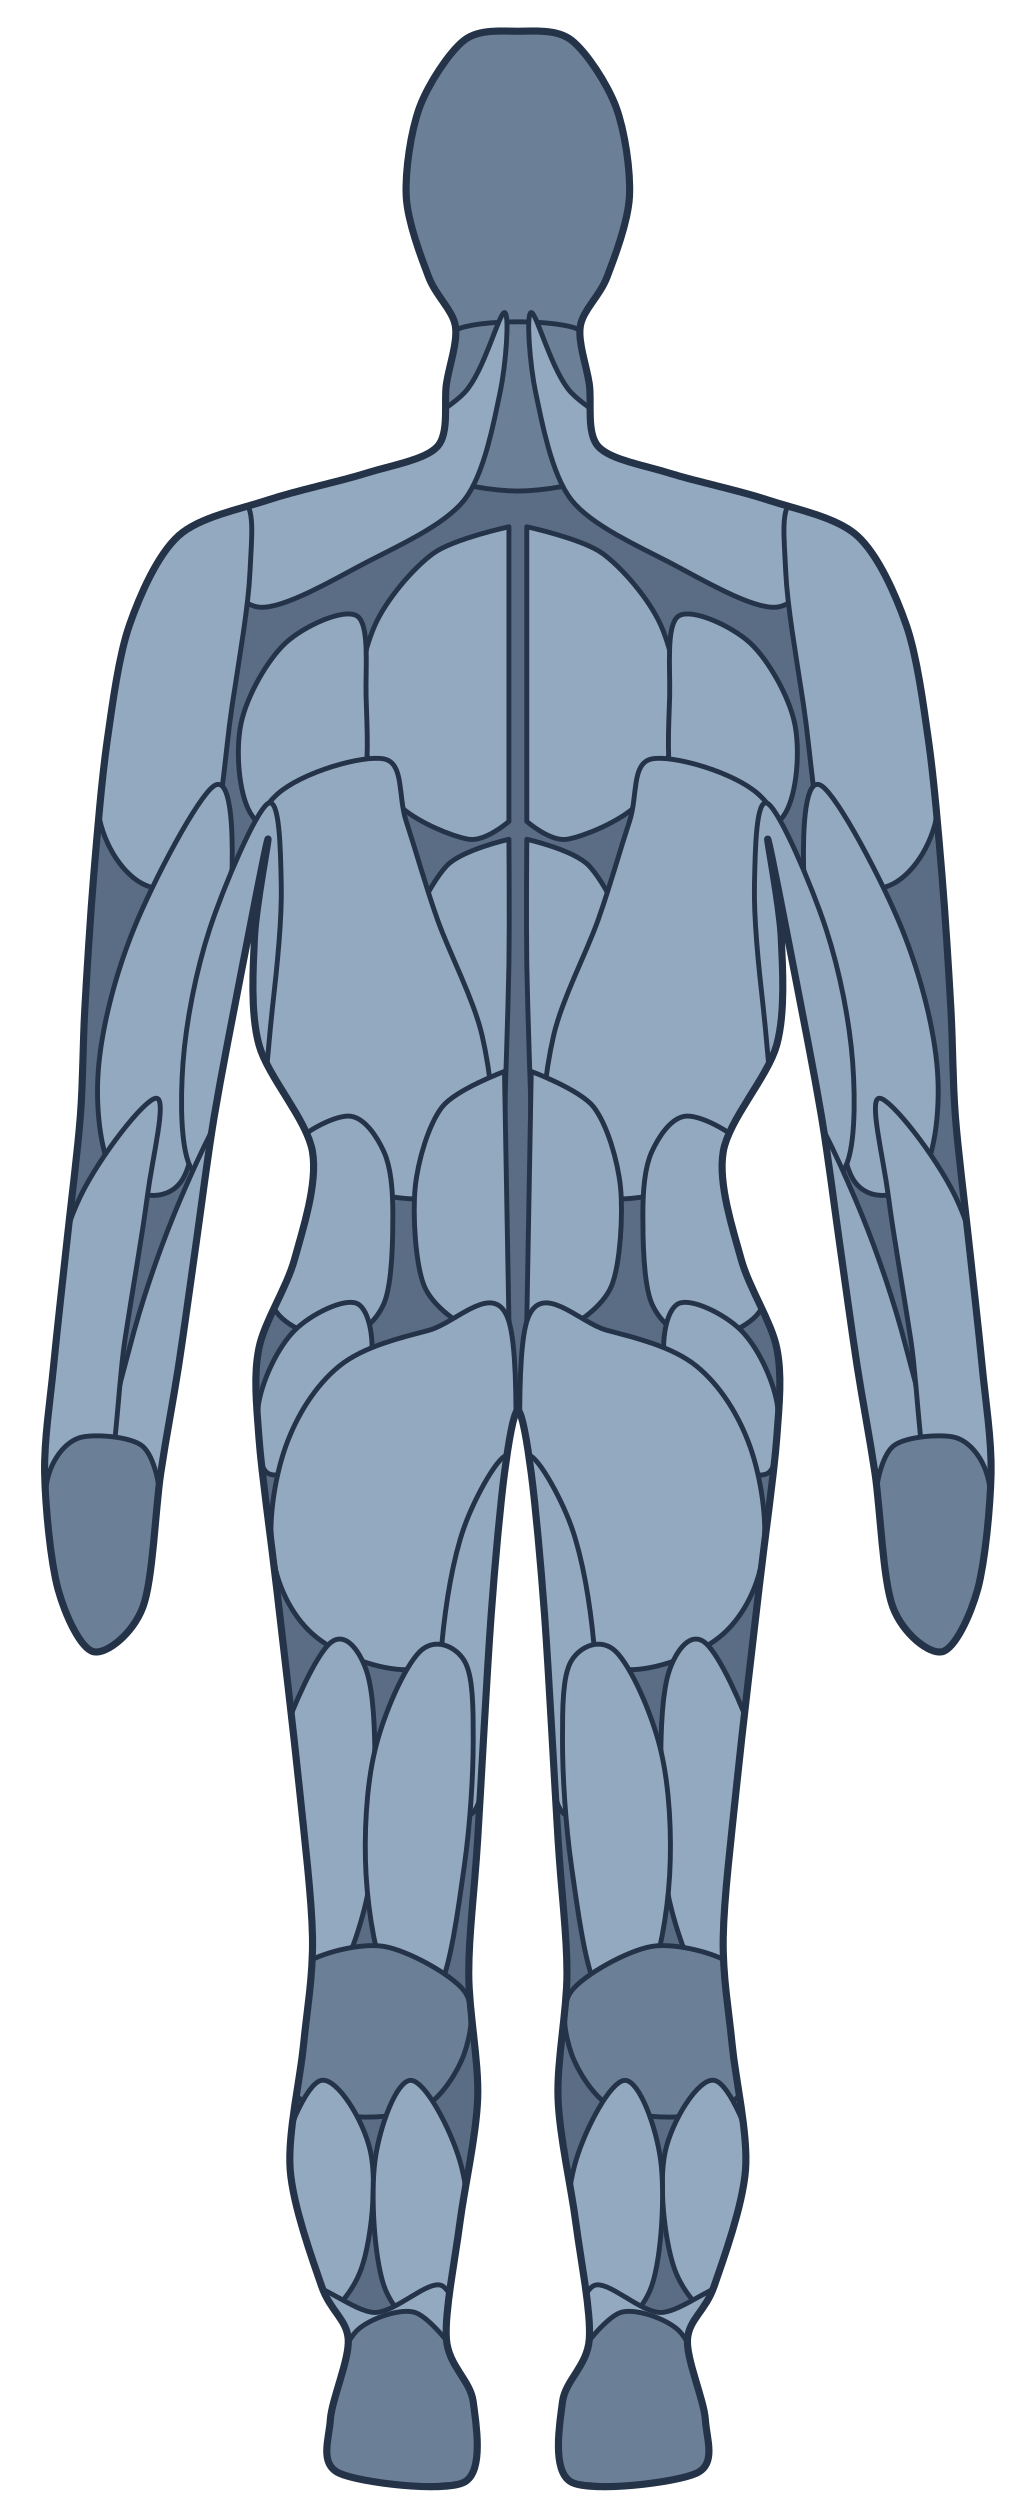
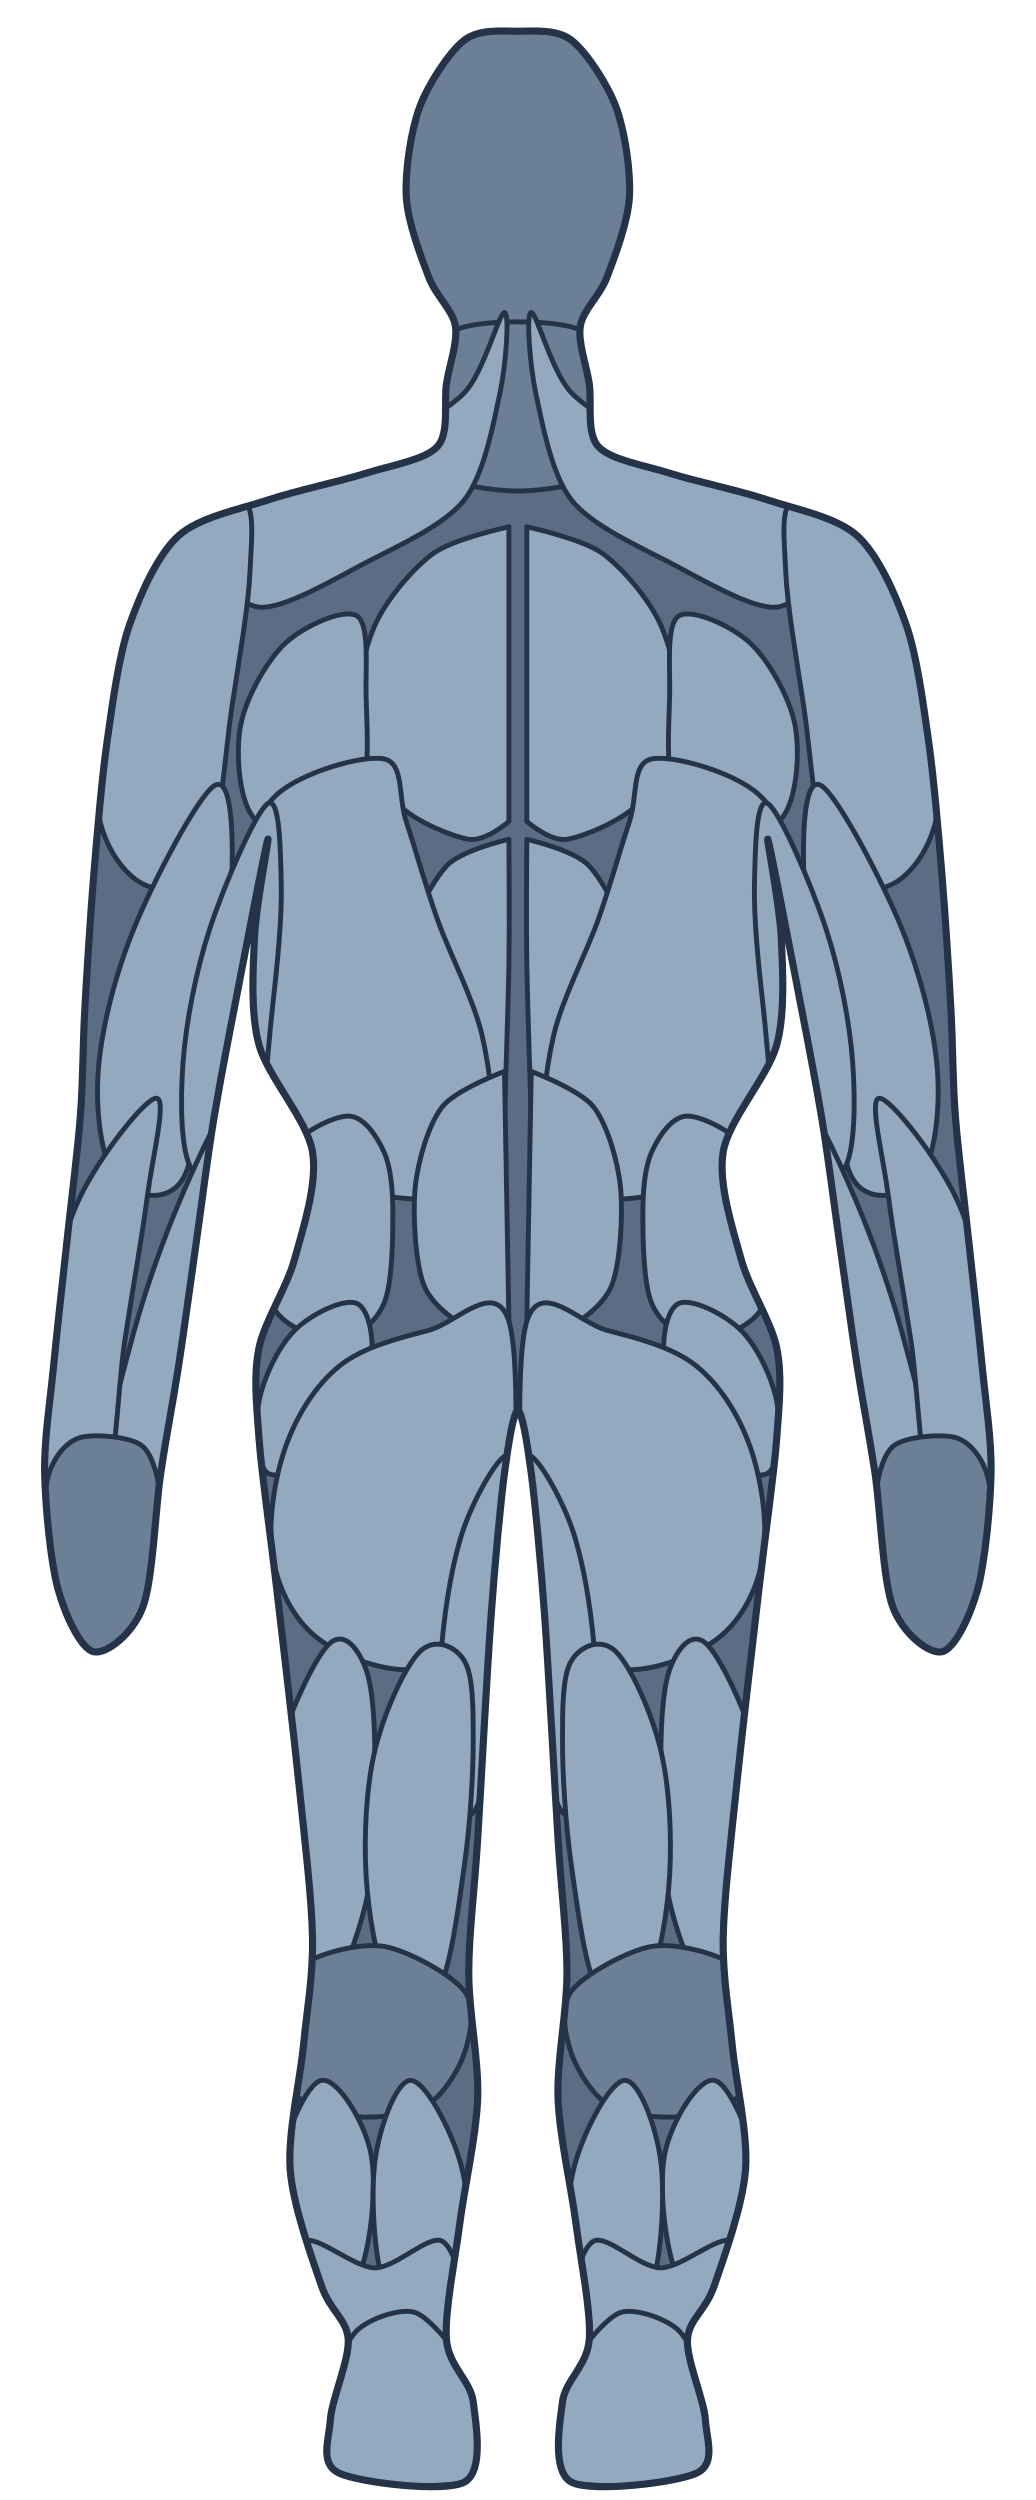
<svg xmlns="http://www.w3.org/2000/svg" viewBox="0 0 232 560" width="232" height="560">
  <defs>
    <clipPath id="clip_body_back">
      <path d="M116,7C112.4,7 107.3,6.45 104,9C100.7,11.55 95.95,18.75 94,24C92.05,29.25 90.7,38.3 91,44C91.3,49.7 94.35,57.65 96,62C97.65,66.35 101.4,69.4 102,73C102.6,76.6 100.6,81.95 100,86C99.4,90.05 100.7,97 98,100C95.3,103 87.7,104.2 82,106C76.3,107.8 66.3,109.9 60,112C53.7,114.1 44.65,115.8 40,120C35.35,124.2 31.4,133.1 29,140C26.6,146.9 25.2,157.6 24,166C22.8,174.4 21.75,187 21,196C20.25,205 19.45,217.9 19,226C18.55,234.1 18.6,242.2 18,250C17.4,257.8 15.9,269.6 15,278C14.1,286.4 12.75,298.2 12,306C11.25,313.8 9.85,322.5 10,330C10.15,337.5 11.35,350 13,356C14.65,362 18.15,369.4 21,370C23.85,370.6 29.75,366 32,360C34.25,354 34.8,338.1 36,330C37.2,321.9 38.8,313.8 40,306C41.2,298.2 42.8,286.4 44,278C45.2,269.6 46.5,259 48,250C49.5,241 52.2,227.3 54,218C55.8,208.7 59.55,189.2 60,188C60.45,186.8 57.3,203.1 57,210C56.7,216.9 56.05,226.8 58,234C59.95,241.2 68.8,250.8 70,258C71.2,265.2 67.8,275.4 66,282C64.2,288.6 59.2,296 58,302C56.8,308 57.4,313.9 58,322C58.6,330.1 60.65,344.3 62,356C63.35,367.7 65.8,388.3 67,400C68.2,411.7 69.85,425.3 70,434C70.15,442.7 68.75,450.2 68,458C67.25,465.8 64.4,477.9 65,486C65.6,494.1 70.05,506.3 72,512C73.95,517.7 77.7,519.5 78,524C78.3,528.5 74.3,537.5 74,542C73.7,546.5 71.5,551.9 76,554C80.5,556.1 99.5,558.4 104,556C108.5,553.6 106.6,542.8 106,538C105.4,533.2 100.45,530 100,524C99.55,518 101.95,506.1 103,498C104.05,489.9 106.7,478.4 107,470C107.3,461.6 105,450.7 105,442C105,433.3 106.25,424 107,412C107.75,400 109.1,374.3 110,362C110.9,349.7 112.1,336.9 113,330C113.9,323.1 115.1,316 116,316C116.9,316 118.1,323.1 119,330C119.9,336.9 121.1,349.7 122,362C122.9,374.3 124.25,400 125,412C125.75,424 127,433.3 127,442C127,450.7 124.7,461.6 125,470C125.3,478.4 127.95,489.9 129,498C130.05,506.1 132.45,518 132,524C131.55,530 126.6,533.2 126,538C125.4,542.8 123.5,553.6 128,556C132.5,558.4 151.5,556.1 156,554C160.5,551.9 158.3,546.5 158,542C157.7,537.5 153.7,528.5 154,524C154.3,519.5 158.05,517.7 160,512C161.95,506.3 166.4,494.1 167,486C167.6,477.9 164.75,465.8 164,458C163.25,450.2 161.85,442.7 162,434C162.15,425.3 163.8,411.7 165,400C166.2,388.3 168.65,367.7 170,356C171.35,344.3 173.4,330.1 174,322C174.6,313.9 175.2,308 174,302C172.8,296 167.8,288.6 166,282C164.2,275.4 160.8,265.2 162,258C163.2,250.8 172.05,241.2 174,234C175.95,226.8 175.3,216.9 175,210C174.7,203.1 171.55,186.8 172,188C172.45,189.2 176.2,208.7 178,218C179.8,227.3 182.5,241 184,250C185.5,259 186.8,269.6 188,278C189.2,286.4 190.8,298.2 192,306C193.2,313.8 194.8,321.9 196,330C197.2,338.1 197.75,354 200,360C202.25,366 208.15,370.6 211,370C213.85,369.4 217.35,362 219,356C220.65,350 221.85,337.5 222,330C222.15,322.5 220.75,313.8 220,306C219.25,298.2 217.9,286.4 217,278C216.1,269.6 214.6,257.8 214,250C213.4,242.2 213.45,234.1 213,226C212.55,217.9 211.75,205 211,196C210.25,187 209.2,174.4 208,166C206.8,157.6 205.4,146.9 203,140C200.6,133.1 196.65,124.2 192,120C187.35,115.8 178.3,114.1 172,112C165.7,109.9 155.7,107.8 150,106C144.3,104.2 136.7,103 134,100C131.3,97 132.6,90.05 132,86C131.4,81.95 129.4,76.6 130,73C130.6,69.4 134.35,66.35 136,62C137.65,57.65 140.7,49.7 141,44C141.3,38.3 139.95,29.25 138,24C136.05,18.75 131.3,11.55 128,9C124.7,6.45 119.6,7 116,7Z" />
    </clipPath>
  </defs>
  <g id="body_back">
    <path id="base__silhouette" d="M116,7C112.4,7 107.3,6.45 104,9C100.7,11.55 95.95,18.75 94,24C92.05,29.25 90.7,38.3 91,44C91.3,49.7 94.35,57.65 96,62C97.65,66.35 101.4,69.4 102,73C102.6,76.6 100.6,81.95 100,86C99.4,90.05 100.7,97 98,100C95.3,103 87.7,104.2 82,106C76.3,107.8 66.3,109.9 60,112C53.7,114.1 44.65,115.8 40,120C35.35,124.2 31.4,133.1 29,140C26.6,146.9 25.2,157.6 24,166C22.8,174.4 21.75,187 21,196C20.25,205 19.45,217.9 19,226C18.55,234.1 18.6,242.2 18,250C17.4,257.8 15.9,269.6 15,278C14.1,286.4 12.75,298.2 12,306C11.25,313.8 9.85,322.5 10,330C10.15,337.5 11.35,350 13,356C14.65,362 18.15,369.4 21,370C23.85,370.6 29.75,366 32,360C34.25,354 34.8,338.1 36,330C37.2,321.9 38.8,313.8 40,306C41.2,298.2 42.8,286.4 44,278C45.2,269.6 46.5,259 48,250C49.5,241 52.2,227.3 54,218C55.8,208.7 59.55,189.2 60,188C60.45,186.8 57.3,203.1 57,210C56.7,216.9 56.05,226.8 58,234C59.95,241.2 68.8,250.8 70,258C71.2,265.2 67.8,275.4 66,282C64.2,288.6 59.2,296 58,302C56.8,308 57.4,313.9 58,322C58.6,330.1 60.65,344.3 62,356C63.35,367.7 65.8,388.3 67,400C68.2,411.7 69.85,425.3 70,434C70.15,442.7 68.75,450.2 68,458C67.25,465.8 64.4,477.9 65,486C65.6,494.1 70.05,506.3 72,512C73.95,517.7 77.7,519.5 78,524C78.3,528.5 74.3,537.5 74,542C73.7,546.5 71.5,551.9 76,554C80.5,556.1 99.5,558.4 104,556C108.5,553.6 106.6,542.8 106,538C105.4,533.2 100.45,530 100,524C99.55,518 101.95,506.1 103,498C104.05,489.9 106.7,478.4 107,470C107.3,461.6 105,450.7 105,442C105,433.3 106.25,424 107,412C107.75,400 109.1,374.3 110,362C110.9,349.7 112.1,336.9 113,330C113.9,323.1 115.1,316 116,316C116.9,316 118.1,323.1 119,330C119.9,336.9 121.1,349.7 122,362C122.9,374.3 124.25,400 125,412C125.75,424 127,433.3 127,442C127,450.7 124.7,461.6 125,470C125.3,478.4 127.95,489.9 129,498C130.05,506.1 132.45,518 132,524C131.55,530 126.6,533.2 126,538C125.4,542.8 123.5,553.6 128,556C132.5,558.4 151.5,556.1 156,554C160.5,551.9 158.3,546.5 158,542C157.7,537.5 153.7,528.5 154,524C154.3,519.5 158.05,517.7 160,512C161.95,506.3 166.4,494.1 167,486C167.6,477.9 164.75,465.8 164,458C163.25,450.2 161.85,442.7 162,434C162.15,425.3 163.8,411.7 165,400C166.2,388.3 168.65,367.7 170,356C171.35,344.3 173.4,330.1 174,322C174.6,313.9 175.2,308 174,302C172.8,296 167.8,288.6 166,282C164.2,275.4 160.8,265.2 162,258C163.2,250.8 172.05,241.2 174,234C175.95,226.8 175.3,216.9 175,210C174.7,203.1 171.55,186.8 172,188C172.45,189.2 176.2,208.7 178,218C179.8,227.3 182.5,241 184,250C185.5,259 186.8,269.6 188,278C189.2,286.4 190.8,298.2 192,306C193.2,313.8 194.8,321.9 196,330C197.2,338.1 197.75,354 200,360C202.25,366 208.15,370.6 211,370C213.85,369.4 217.35,362 219,356C220.65,350 221.85,337.5 222,330C222.15,322.5 220.75,313.8 220,306C219.25,298.2 217.9,286.4 217,278C216.1,269.6 214.6,257.8 214,250C213.4,242.2 213.45,234.1 213,226C212.55,217.9 211.75,205 211,196C210.25,187 209.2,174.4 208,166C206.8,157.6 205.4,146.9 203,140C200.6,133.1 196.65,124.2 192,120C187.35,115.8 178.3,114.1 172,112C165.7,109.9 155.7,107.8 150,106C144.3,104.2 136.7,103 134,100C131.3,97 132.6,90.05 132,86C131.4,81.95 129.4,76.6 130,73C130.6,69.4 134.35,66.35 136,62C137.65,57.65 140.7,49.7 141,44C141.3,38.3 139.95,29.25 138,24C136.05,18.75 131.3,11.55 128,9C124.7,6.45 119.6,7 116,7Z" fill="#5a6d85" />
    <g id="regions" clip-path="url(#clip_body_back)" stroke="#243348" stroke-width="1.1" stroke-linejoin="round">
      <path id="base__cranium_posterior" d="M116,7C112.2,7 107.48,6.31 104,9C100.52,11.69 96.06,18.46 94,24C91.94,29.54 90.68,37.67 91,44C91.32,50.33 94.26,58.93 96,64C97.74,69.07 98.83,72.83 102,76C105.17,79.17 111.57,84 116,84C120.43,84 126.83,79.17 130,76C133.17,72.83 134.26,69.07 136,64C137.74,58.93 140.68,50.33 141,44C141.32,37.67 140.06,29.54 138,24C135.94,18.46 131.48,11.69 128,9C124.52,6.31 119.8,7 116,7Z" fill="#6b7f97" />
      <path id="base__nape" d="M102,74C97.61,76.55 99.57,87.47 99,92C98.43,96.53 95.59,103.45 98,106C100.41,108.55 110.9,110 116,110C121.1,110 131.59,108.55 134,106C136.41,103.45 133.57,96.53 133,92C132.43,87.47 134.39,76.55 130,74C125.61,71.45 106.39,71.45 102,74Z" fill="#6b7f97" />
      <path id="muscle__traps__upper__left" data-muscle="traps" data-part="upper" data-side="left" d="M113,70C111.8,70 108.35,83.5 104,88C99.65,92.5 90.6,96.7 84,100C77.4,103.3 65.7,106.7 60,110C54.3,113.3 46.3,118.1 46,122C45.7,125.9 52.6,135.4 58,136C63.4,136.6 75.1,129.6 82,126C88.9,122.4 99.5,117.7 104,112C108.5,106.3 110.65,94.3 112,88C113.35,81.7 114.2,70 113,70Z" fill="#93a9c0" />
      <path id="muscle__traps__upper__right" data-muscle="traps" data-part="upper" data-side="right" d="M120,88C121.35,94.3 123.5,106.3 128,112C132.5,117.7 143.1,122.4 150,126C156.9,129.6 168.6,136.6 174,136C179.4,135.4 186.3,125.9 186,122C185.7,118.1 177.7,113.3 172,110C166.3,106.7 154.6,103.3 148,100C141.4,96.7 132.35,92.5 128,88C123.65,83.5 120.2,70 119,70C117.8,70 118.65,81.7 120,88Z" fill="#93a9c0" />
      <path id="muscle__upperBack__interscapular__left" data-muscle="upperBack" data-part="interscapular" data-side="left" d="M114,118C114,118 101.5,120.7 97,124C92.5,127.3 86.55,134.3 84,140C81.45,145.7 79.25,156 80,162C80.75,168 85.25,176.1 89,180C92.75,183.9 101.25,187.4 105,188C108.75,188.6 114,184 114,184C114,184 114,118 114,118Z" fill="#93a9c0" />
      <path id="muscle__upperBack__interscapular__right" data-muscle="upperBack" data-part="interscapular" data-side="right" d="M118,184C118,184 123.25,188.6 127,188C130.75,187.4 139.25,183.9 143,180C146.75,176.1 151.25,168 152,162C152.75,156 150.55,145.7 148,140C145.45,134.3 139.5,127.3 135,124C130.5,120.7 118,118 118,118C118,118 118,184 118,184Z" fill="#93a9c0" />
      <path id="muscle__traps__lower__left" data-muscle="traps" data-part="lower" data-side="left" d="M114,188C114,188 103.3,190.4 100,194C96.7,197.6 92,206.3 92,212C92,217.7 96.85,226.3 100,232C103.15,237.7 113,250 113,250C113,250 113.85,225.3 114,216C114.15,206.7 114,188 114,188Z" fill="#93a9c0" />
      <path id="muscle__traps__lower__right" data-muscle="traps" data-part="lower" data-side="right" d="M118,216C118.15,225.3 119,250 119,250C119,250 128.85,237.7 132,232C135.15,226.3 140,217.7 140,212C140,206.3 135.3,197.6 132,194C128.7,190.4 118,188 118,188C118,188 117.85,206.7 118,216Z" fill="#93a9c0" />
      <path id="muscle__rearDelts__left" data-muscle="rearDelts" data-side="left" d="M54,112C50.67,111 41,115.67 36,122C31,128.33 26.33,140 24,150C21.67,160 20.67,174 22,182C23.33,190 28,196 32,198C36,200 42.67,200.67 46,194C49.33,187.33 50.33,169 52,158C53.67,147 55.67,135.67 56,128C56.33,120.33 57.33,113 54,112Z" fill="#93a9c0" />
      <path id="muscle__rearDelts__right" data-muscle="rearDelts" data-side="right" d="M176,128C176.33,135.67 178.33,147 180,158C181.67,169 182.67,187.33 186,194C189.33,200.67 196,200 200,198C204,196 208.67,190 210,182C211.33,174 210.33,160 208,150C205.67,140 201,128.33 196,122C191,115.67 181.33,111 178,112C174.67,113 175.67,120.33 176,128Z" fill="#93a9c0" />
      <path id="muscle__rotatorCuff__left" data-muscle="rotatorCuff" data-side="left" d="M80,138C77.15,136.1 68.12,140.2 64,144C59.88,147.8 55.27,155.98 54,162C52.73,168.02 53.47,177.57 56,182C58.53,186.43 66.04,190.63 70,190C73.96,189.37 79.1,183.38 81,178C82.9,172.62 82.16,162.33 82,156C81.84,149.67 82.85,139.9 80,138Z" fill="#93a9c0" />
      <path id="muscle__rotatorCuff__right" data-muscle="rotatorCuff" data-side="right" d="M150,156C149.84,162.33 149.1,172.62 151,178C152.9,183.38 158.04,189.37 162,190C165.96,190.63 173.47,186.43 176,182C178.53,177.57 179.27,168.02 178,162C176.73,155.98 172.12,147.8 168,144C163.88,140.2 154.85,136.1 152,138C149.15,139.9 150.16,149.67 150,156Z" fill="#93a9c0" />
      <path id="muscle__lats__left" data-muscle="lats" data-side="left" d="M86,170C81.41,169.05 67.54,172.93 62,178C56.46,183.07 52.58,193.77 51,202C49.42,210.23 50.26,222.08 52,230C53.74,237.92 57.57,246.3 62,252C66.43,257.7 73.98,263.47 80,266C86.02,268.53 95.25,269.27 100,268C104.75,266.73 108.73,263.7 110,258C111.27,252.3 109.9,240.23 108,232C106.1,223.77 100.69,213.6 98,206C95.31,198.4 92.9,189.7 91,184C89.1,178.3 90.59,170.95 86,170Z" fill="#93a9c0" />
      <path id="muscle__lats__right" data-muscle="lats" data-side="right" d="M141,184C139.1,189.7 136.69,198.4 134,206C131.31,213.6 125.9,223.77 124,232C122.1,240.23 120.73,252.3 122,258C123.27,263.7 127.25,266.73 132,268C136.75,269.27 145.98,268.53 152,266C158.02,263.47 165.57,257.7 170,252C174.43,246.3 178.26,237.92 180,230C181.74,222.08 182.58,210.23 181,202C179.42,193.77 175.54,183.07 170,178C164.46,172.93 150.59,169.05 146,170C141.41,170.95 142.9,178.3 141,184Z" fill="#93a9c0" />
      <path id="muscle__lowerBack__erector_spinae__left" data-muscle="lowerBack" data-part="erector_spinae" data-side="left" d="M113,240C113,240 102,244.1 99,248C96,251.9 93.6,260 93,266C92.4,272 93.05,283.2 95,288C96.95,292.8 103.15,296.8 106,298C108.85,299.2 114,296 114,296C114,296 113,240 113,240Z" fill="#93a9c0" />
      <path id="muscle__lowerBack__erector_spinae__right" data-muscle="lowerBack" data-part="erector_spinae" data-side="right" d="M118,296C118,296 123.15,299.2 126,298C128.85,296.8 135.05,292.8 137,288C138.95,283.2 139.6,272 139,266C138.4,260 136,251.9 133,248C130,244.1 119,240 119,240C119,240 118,296 118,296Z" fill="#93a9c0" />
      <path id="muscle__triceps__lateral_head__left" data-muscle="triceps" data-part="lateral_head" data-side="left" d="M48,176C44.33,178.33 34.33,197.33 30,208C25.67,218.67 22.67,230.67 22,240C21.33,249.33 22.83,260 26,264C29.17,268 37.5,270 41,264C44.5,258 45.17,239.67 47,228C48.83,216.33 51.83,202.67 52,194C52.17,185.33 51.67,173.67 48,176Z" fill="#93a9c0" />
      <path id="muscle__triceps__lateral_head__right" data-muscle="triceps" data-part="lateral_head" data-side="right" d="M180,194C180.17,202.67 183.17,216.33 185,228C186.83,239.67 187.5,258 191,264C194.5,270 202.83,268 206,264C209.17,260 210.67,249.33 210,240C209.33,230.67 206.33,218.67 202,208C197.67,197.33 187.67,178.33 184,176C180.33,173.67 179.83,185.33 180,194Z" fill="#93a9c0" />
      <path id="muscle__triceps__long_head__left" data-muscle="triceps" data-part="long_head" data-side="left" d="M60,180C57.33,181.67 50.17,198.33 47,208C43.83,217.67 41.67,229 41,238C40.33,247 40.5,258.33 43,262C45.5,265.67 53,266 56,260C59,254 59.83,236.33 61,226C62.17,215.67 63.17,205.67 63,198C62.83,190.33 62.67,178.33 60,180Z" fill="#93a9c0" />
      <path id="muscle__triceps__long_head__right" data-muscle="triceps" data-part="long_head" data-side="right" d="M169,198C168.83,205.67 169.83,215.67 171,226C172.17,236.33 173,254 176,260C179,266 186.5,265.67 189,262C191.5,258.33 191.67,247 191,238C190.33,229 188.17,217.67 185,208C181.83,198.33 174.67,181.67 172,180C169.33,178.33 169.17,190.33 169,198Z" fill="#93a9c0" />
      <path id="muscle__forearms__extensors__left" data-muscle="forearms" data-part="extensors" data-side="left" d="M51,248C49.5,248 42.67,263 39,272C35.33,281 31.67,291.67 29,302C26.33,312.33 21.67,327.67 23,334C24.33,340.33 33.67,345.33 37,340C40.33,334.67 41.17,313.33 43,302C44.83,290.67 46.67,281 48,272C49.33,263 52.5,248 51,248Z" fill="#93a9c0" />
      <path id="muscle__forearms__extensors__right" data-muscle="forearms" data-part="extensors" data-side="right" d="M184,272C185.33,281 187.17,290.67 189,302C190.83,313.33 191.67,334.67 195,340C198.33,345.33 207.67,340.33 209,334C210.33,327.67 205.67,312.33 203,302C200.33,291.67 196.67,281 193,272C189.33,263 182.5,248 181,248C179.5,248 182.67,263 184,272Z" fill="#93a9c0" />
      <path id="muscle__forearms__ulnar__left" data-muscle="forearms" data-part="ulnar" data-side="left" d="M35,246C32.5,246 22.33,259 18,268C13.67,277 11.17,289 9,300C6.83,311 2.83,327.33 5,334C7.17,340.67 18.17,345.67 22,340C25.83,334.33 26.17,312 28,300C29.83,288 31.83,277 33,268C34.17,259 37.5,246 35,246Z" fill="#93a9c0" />
      <path id="muscle__forearms__ulnar__right" data-muscle="forearms" data-part="ulnar" data-side="right" d="M199,268C200.17,277 202.17,288 204,300C205.83,312 206.17,334.33 210,340C213.83,345.67 224.83,340.67 227,334C229.17,327.33 225.17,311 223,300C220.83,289 218.33,277 214,268C209.67,259 199.5,246 197,246C194.5,246 197.83,259 199,268Z" fill="#93a9c0" />
      <path id="base__hand_posterior__left" d="M11,330C9.73,333.97 8.72,344.9 9,350C9.28,355.1 11.16,362.88 13,366C14.84,369.12 19.31,372.85 22,372C24.69,371.15 30.02,364.82 32,360C33.98,355.18 36,343.1 36,338C36,332.9 34.55,326.27 32,324C29.45,321.73 20.98,321.15 18,322C15.03,322.85 12.28,326.03 11,330Z" fill="#6b7f97" />
      <path id="base__hand_posterior__right" d="M214,322C211.03,321.15 202.55,321.73 200,324C197.45,326.27 196,332.9 196,338C196,343.1 198.02,355.18 200,360C201.98,364.82 207.31,371.15 210,372C212.69,372.85 217.16,369.12 219,366C220.84,362.88 222.72,355.1 223,350C223.28,344.9 222.28,333.97 221,330C219.73,326.03 216.98,322.85 214,322Z" fill="#6b7f97" />
      <path id="muscle__obliques__left" data-muscle="obliques" data-side="left" d="M78,250C74.52,250 67.17,253.88 64,258C60.83,262.12 58.32,270.3 58,276C57.68,281.7 59.15,290.2 62,294C64.85,297.8 72.2,300.32 76,300C79.8,299.68 84.1,296.43 86,292C87.9,287.57 88,277.38 88,272C88,266.62 87.58,261.48 86,258C84.42,254.52 81.48,250 78,250Z" fill="#93a9c0" />
      <path id="muscle__obliques__right" data-muscle="obliques" data-side="right" d="M146,258C144.42,261.48 144,266.62 144,272C144,277.38 144.1,287.57 146,292C147.9,296.43 152.2,299.68 156,300C159.8,300.32 167.15,297.8 170,294C172.85,290.2 174.32,281.7 174,276C173.68,270.3 171.17,262.12 168,258C164.83,253.88 157.48,250 154,250C150.52,250 147.58,254.52 146,258Z" fill="#93a9c0" />
      <path id="muscle__abductors__left" data-muscle="abductors" data-side="left" d="M80,292C77.17,290.67 69.67,294.33 66,298C62.33,301.67 59,308.67 58,314C57,319.33 57.33,328.33 60,330C62.67,331.67 70.17,328 74,324C77.83,320 82,311.33 83,306C84,300.67 82.83,293.33 80,292Z" fill="#93a9c0" />
      <path id="muscle__abductors__right" data-muscle="abductors" data-side="right" d="M149,306C150,311.33 154.17,320 158,324C161.83,328 169.33,331.67 172,330C174.67,328.33 175,319.33 174,314C173,308.67 169.67,301.67 166,298C162.33,294.33 154.83,290.67 152,292C149.17,293.33 148,300.67 149,306Z" fill="#93a9c0" />
      <path id="muscle__glutes__left" data-muscle="glutes" data-side="left" d="M114,296C111,286.33 102.33,296.33 96,298C89.67,299.67 81.33,301.67 76,306C70.67,310.33 66.5,317 64,324C61.5,331 60,341 61,348C62,355 65.17,361.67 70,366C74.83,370.33 83.67,373.67 90,374C96.33,374.33 104,371 108,368C112,365 113,368 114,356C115,344 117,305.67 114,296Z" fill="#93a9c0" />
      <path id="muscle__glutes__right" data-muscle="glutes" data-side="right" d="M118,356C119,368 120,365 124,368C128,371 135.67,374.33 142,374C148.33,373.67 157.17,370.33 162,366C166.83,361.67 170,355 171,348C172,341 170.5,331 168,324C165.5,317 161.33,310.33 156,306C150.67,301.67 142.33,299.67 136,298C129.67,296.33 121,286.33 118,296C115,305.67 117,344 118,356Z" fill="#93a9c0" />
      <path id="muscle__adductors__magnus__left" data-muscle="adductors" data-part="magnus" data-side="left" d="M114,326C112.17,325 106.5,335 104,342C101.5,349 99.83,359 99,368C98.17,377 97.83,389.67 99,396C100.17,402.33 103.83,408.33 106,406C108.17,403.67 110.5,391.67 112,382C113.5,372.33 114.67,357.33 115,348C115.33,338.67 115.83,327 114,326Z" fill="#93a9c0" />
      <path id="muscle__adductors__magnus__right" data-muscle="adductors" data-part="magnus" data-side="right" d="M117,348C117.33,357.33 118.5,372.33 120,382C121.5,391.67 123.83,403.67 126,406C128.17,408.33 131.83,402.33 133,396C134.17,389.67 133.83,377 133,368C132.17,359 130.5,349 128,342C125.5,335 119.83,325 118,326C116.17,327 116.67,338.67 117,348Z" fill="#93a9c0" />
      <path id="muscle__hamstrings__biceps_femoris__left" data-muscle="hamstrings" data-part="biceps_femoris" data-side="left" d="M74,368C70.83,370.67 65.67,382 63,390C60.33,398 58.5,408 58,416C57.5,424 57.67,432.67 60,438C62.33,443.33 68.33,450 72,448C75.67,446 80,434.67 82,426C84,417.33 84,404.67 84,396C84,387.33 83.67,378.67 82,374C80.33,369.33 77.17,365.33 74,368Z" fill="#93a9c0" />
      <path id="muscle__hamstrings__biceps_femoris__right" data-muscle="hamstrings" data-part="biceps_femoris" data-side="right" d="M150,374C148.33,378.67 148,387.33 148,396C148,404.67 148,417.33 150,426C152,434.67 156.33,446 160,448C163.67,450 169.67,443.33 172,438C174.33,432.67 174.5,424 174,416C173.5,408 171.67,398 169,390C166.33,382 161.17,370.67 158,368C154.83,365.33 151.67,369.33 150,374Z" fill="#93a9c0" />
      <path id="muscle__hamstrings__semimembranosus__left" data-muscle="hamstrings" data-part="semimembranosus" data-side="left" d="M94,370C90.67,373.33 86,383.67 84,392C82,400.33 81.5,411.33 82,420C82.5,428.67 84.33,439.67 87,444C89.67,448.33 95.17,450.33 98,446C100.83,441.67 102.67,427.33 104,418C105.33,408.67 106,397.67 106,390C106,382.33 106,375.33 104,372C102,368.67 97.33,366.67 94,370Z" fill="#93a9c0" />
      <path id="muscle__hamstrings__semimembranosus__right" data-muscle="hamstrings" data-part="semimembranosus" data-side="right" d="M128,372C126,375.33 126,382.33 126,390C126,397.67 126.67,408.67 128,418C129.33,427.33 131.17,441.67 134,446C136.83,450.33 142.33,448.33 145,444C147.67,439.67 149.5,428.67 150,420C150.5,411.33 150,400.33 148,392C146,383.67 141.33,373.33 138,370C134.67,366.67 130,368.67 128,372Z" fill="#93a9c0" />
      <path id="base__knee_posterior__left" d="M68,440C64.55,442.4 63.45,447.8 63,452C62.55,456.2 62.75,464.7 65,468C67.25,471.3 73.5,473.4 78,474C82.5,474.6 91.1,474.1 95,472C98.9,469.9 102.65,463.9 104,460C105.35,456.1 106.7,449.6 104,446C101.3,442.4 91.4,436.9 86,436C80.6,435.1 71.45,437.6 68,440Z" fill="#6b7f97" />
      <path id="base__knee_posterior__right" d="M146,436C140.6,436.9 130.7,442.4 128,446C125.3,449.6 126.65,456.1 128,460C129.35,463.9 133.1,469.9 137,472C140.9,474.1 149.5,474.6 154,474C158.5,473.4 164.75,471.3 167,468C169.25,464.7 169.45,456.2 169,452C168.55,447.8 167.45,442.4 164,440C160.55,437.6 151.4,435.1 146,436Z" fill="#6b7f97" />
-       <path id="muscle__peroneals__left" data-muscle="peroneals" data-side="left" d="M66,480C63.67,482.33 59.33,491.67 58,498C56.67,504.33 56.5,513.67 58,518C59.5,522.33 64.67,526.67 67,524C69.33,521.33 71.17,508.67 72,502C72.83,495.33 73,487.67 72,484C71,480.33 68.33,477.67 66,480Z" fill="#93a9c0" />
-       <path id="muscle__peroneals__right" data-muscle="peroneals" data-side="right" d="M160,484C159,487.67 159.17,495.33 160,502C160.83,508.67 162.67,521.33 165,524C167.33,526.67 172.5,522.33 174,518C175.5,513.67 175.33,504.33 174,498C172.67,491.67 168.33,482.33 166,480C163.67,477.67 161,480.33 160,484Z" fill="#93a9c0" />
+       <path id="muscle__peroneals__left" data-muscle="peroneals" data-side="left" d="M64,480C62,482.33 57.33,491.67 56,498C54.67,504.33 54.67,513.67 56,518C57.33,522.33 62,526.67 64,524C66,521.33 67.33,508.67 68,502C68.67,495.33 68.67,487.67 68,484C67.33,480.33 66,477.67 64,480Z" fill="#93a9c0" />
+       <path id="muscle__peroneals__right" data-muscle="peroneals" data-side="right" d="M164,484C163.33,487.67 163.33,495.33 164,502C164.67,508.67 166,521.33 168,524C170,526.67 174.67,522.33 176,518C177.33,513.67 177.33,504.33 176,498C174.67,491.67 170,482.33 168,480C166,477.67 164.67,480.33 164,484Z" fill="#93a9c0" />
      <path id="muscle__calves__gastrocnemius_lateral__left" data-muscle="calves" data-part="gastrocnemius_lateral" data-side="left" d="M72,466C68.5,466.67 63.83,478.67 62,486C60.17,493.33 59.67,504.33 61,510C62.33,515.67 66.67,520.33 70,520C73.33,519.67 78.83,514.33 81,508C83.17,501.67 84.5,489 83,482C81.5,475 75.5,465.33 72,466Z" fill="#93a9c0" />
      <path id="muscle__calves__gastrocnemius_lateral__right" data-muscle="calves" data-part="gastrocnemius_lateral" data-side="right" d="M149,482C147.5,489 148.83,501.67 151,508C153.17,514.33 158.67,519.67 162,520C165.33,520.33 169.67,515.67 171,510C172.33,504.33 171.83,493.33 170,486C168.17,478.67 163.5,466.67 160,466C156.5,465.33 150.5,475 149,482Z" fill="#93a9c0" />
      <path id="muscle__calves__gastrocnemius_medial__left" data-muscle="calves" data-part="gastrocnemius_medial" data-side="left" d="M92,466C95.17,466 100.83,476.67 103,484C105.17,491.33 106,503.67 105,510C104,516.33 100.17,521.67 97,522C93.83,522.33 88.17,518.33 86,512C83.83,505.67 83,491.67 84,484C85,476.33 88.83,466 92,466Z" fill="#93a9c0" />
      <path id="muscle__calves__gastrocnemius_medial__right" data-muscle="calves" data-part="gastrocnemius_medial" data-side="right" d="M148,484C149,491.67 148.17,505.67 146,512C143.83,518.33 138.17,522.33 135,522C131.83,521.67 128,516.33 127,510C126,503.67 126.83,491.33 129,484C131.17,476.67 136.83,466 140,466C143.17,466 147,476.33 148,484Z" fill="#93a9c0" />
-       <path id="muscle__soleus__left" data-muscle="soleus" data-side="left" d="M68,512C65,513.5 63.25,523.5 64,528C64.75,532.5 67.9,539.9 73,542C78.1,544.1 93.35,544.1 98,542C102.65,539.9 103.85,532.5 104,528C104.15,523.5 102,513.5 99,512C96,510.5 88.65,518 84,518C79.35,518 71,510.5 68,512Z" fill="#93a9c0" />
-       <path id="muscle__soleus__right" data-muscle="soleus" data-side="right" d="M148,518C143.35,518 136,510.5 133,512C130,513.5 127.85,523.5 128,528C128.15,532.5 129.35,539.9 134,542C138.65,544.1 153.9,544.1 159,542C164.1,539.9 167.25,532.5 168,528C168.75,523.5 167,513.5 164,512C161,510.5 152.65,518 148,518Z" fill="#93a9c0" />
-       <path id="base__foot_posterior__left" d="M80,522C77.2,524.67 73.33,534.27 72,538C70.67,541.73 69.2,547.6 70,550C70.8,552.4 73.47,555.2 78,556C82.53,556.8 100,557.33 104,556C108,554.67 108,549.47 108,546C108,542.53 106,533.73 104,530C102,526.27 96.2,519.07 93,518C89.8,516.93 82.8,519.33 80,522Z" fill="#6b7f97" />
-       <path id="base__foot_posterior__right" d="M139,518C135.8,519.07 130,526.27 128,530C126,533.73 124,542.53 124,546C124,549.47 124,554.67 128,556C132,557.33 149.47,556.8 154,556C158.53,555.2 161.2,552.4 162,550C162.8,547.6 161.33,541.73 160,538C158.67,534.27 154.8,524.67 152,522C149.2,519.33 142.2,516.93 139,518Z" fill="#6b7f97" />
+       <path id="muscle__soleus__left" data-muscle="soleus" data-side="left" d="M68,502C65,503.5 63.4,513.5 64,518C64.6,522.5 66.9,529.9 72,532C77.1,534.1 93.2,534.1 98,532C102.8,529.9 103.85,522.5 104,518C104.15,513.5 102,503.5 99,502C96,500.5 88.65,508 84,508C79.35,508 71,500.5 68,502Z" fill="#93a9c0" />
+       <path id="muscle__soleus__right" data-muscle="soleus" data-side="right" d="M148,508C143.35,508 136,500.5 133,502C130,503.5 127.85,513.5 128,518C128.15,522.5 129.2,529.9 134,532C138.8,534.1 154.9,534.1 160,532C165.1,529.9 167.4,522.5 168,518C168.6,513.5 167,503.5 164,502C161,500.5 152.65,508 148,508Z" fill="#93a9c0" />
+       <path id="muscle__feet__plantar__left" data-muscle="feet" data-part="plantar" data-side="left" d="M80,522C77.2,524.67 73.33,534.27 72,538C70.67,541.73 69.2,547.6 70,550C70.8,552.4 73.47,555.2 78,556C82.53,556.8 100,557.33 104,556C108,554.67 108,549.47 108,546C108,542.53 106,533.73 104,530C102,526.27 96.2,519.07 93,518C89.8,516.93 82.8,519.33 80,522Z" fill="#93a9c0" />
+       <path id="muscle__feet__plantar__right" data-muscle="feet" data-part="plantar" data-side="right" d="M139,518C135.8,519.07 130,526.27 128,530C126,533.73 124,542.53 124,546C124,549.47 124,554.67 128,556C132,557.33 149.47,556.8 154,556C158.53,555.2 161.2,552.4 162,550C162.8,547.6 161.33,541.73 160,538C158.67,534.27 154.8,524.67 152,522C149.2,519.33 142.2,516.93 139,518Z" fill="#93a9c0" />
    </g>
    <path id="base__contour" d="M116,7C112.4,7 107.3,6.45 104,9C100.7,11.55 95.95,18.75 94,24C92.05,29.25 90.7,38.3 91,44C91.3,49.7 94.35,57.65 96,62C97.65,66.35 101.4,69.4 102,73C102.6,76.6 100.6,81.95 100,86C99.4,90.05 100.7,97 98,100C95.3,103 87.7,104.2 82,106C76.3,107.8 66.3,109.9 60,112C53.7,114.1 44.65,115.8 40,120C35.35,124.2 31.4,133.1 29,140C26.6,146.9 25.2,157.6 24,166C22.8,174.4 21.75,187 21,196C20.25,205 19.45,217.9 19,226C18.55,234.1 18.6,242.2 18,250C17.4,257.8 15.9,269.6 15,278C14.1,286.4 12.75,298.2 12,306C11.25,313.8 9.85,322.5 10,330C10.15,337.5 11.35,350 13,356C14.65,362 18.15,369.4 21,370C23.85,370.6 29.75,366 32,360C34.25,354 34.8,338.1 36,330C37.2,321.9 38.8,313.8 40,306C41.2,298.2 42.8,286.4 44,278C45.2,269.6 46.5,259 48,250C49.5,241 52.2,227.3 54,218C55.8,208.7 59.55,189.2 60,188C60.45,186.8 57.3,203.1 57,210C56.7,216.9 56.05,226.8 58,234C59.95,241.2 68.8,250.8 70,258C71.2,265.2 67.8,275.4 66,282C64.2,288.6 59.2,296 58,302C56.8,308 57.4,313.9 58,322C58.6,330.1 60.65,344.3 62,356C63.35,367.7 65.8,388.3 67,400C68.2,411.7 69.85,425.3 70,434C70.15,442.7 68.75,450.2 68,458C67.25,465.8 64.4,477.9 65,486C65.6,494.1 70.05,506.3 72,512C73.95,517.7 77.7,519.5 78,524C78.3,528.5 74.3,537.5 74,542C73.7,546.5 71.5,551.9 76,554C80.5,556.1 99.5,558.4 104,556C108.5,553.6 106.6,542.8 106,538C105.4,533.2 100.45,530 100,524C99.55,518 101.95,506.1 103,498C104.05,489.9 106.7,478.4 107,470C107.3,461.6 105,450.7 105,442C105,433.3 106.25,424 107,412C107.75,400 109.1,374.3 110,362C110.9,349.7 112.1,336.9 113,330C113.9,323.1 115.1,316 116,316C116.9,316 118.1,323.1 119,330C119.9,336.9 121.1,349.7 122,362C122.9,374.3 124.25,400 125,412C125.75,424 127,433.3 127,442C127,450.7 124.7,461.6 125,470C125.3,478.4 127.95,489.9 129,498C130.05,506.1 132.45,518 132,524C131.55,530 126.6,533.2 126,538C125.4,542.8 123.5,553.6 128,556C132.5,558.4 151.5,556.1 156,554C160.5,551.9 158.3,546.5 158,542C157.7,537.5 153.7,528.5 154,524C154.3,519.5 158.05,517.7 160,512C161.95,506.3 166.4,494.1 167,486C167.6,477.9 164.75,465.8 164,458C163.25,450.2 161.85,442.7 162,434C162.15,425.3 163.8,411.7 165,400C166.2,388.3 168.65,367.7 170,356C171.35,344.3 173.4,330.1 174,322C174.6,313.9 175.2,308 174,302C172.8,296 167.8,288.6 166,282C164.2,275.4 160.8,265.2 162,258C163.2,250.8 172.05,241.2 174,234C175.95,226.8 175.3,216.9 175,210C174.7,203.1 171.55,186.8 172,188C172.45,189.2 176.2,208.7 178,218C179.8,227.3 182.5,241 184,250C185.5,259 186.8,269.6 188,278C189.2,286.4 190.8,298.2 192,306C193.2,313.8 194.8,321.9 196,330C197.2,338.1 197.75,354 200,360C202.25,366 208.15,370.6 211,370C213.85,369.4 217.35,362 219,356C220.65,350 221.85,337.5 222,330C222.15,322.5 220.75,313.8 220,306C219.25,298.2 217.9,286.4 217,278C216.1,269.6 214.6,257.8 214,250C213.4,242.2 213.45,234.1 213,226C212.55,217.9 211.75,205 211,196C210.25,187 209.2,174.4 208,166C206.8,157.6 205.4,146.9 203,140C200.6,133.1 196.65,124.2 192,120C187.35,115.8 178.3,114.1 172,112C165.7,109.9 155.7,107.8 150,106C144.3,104.2 136.7,103 134,100C131.3,97 132.6,90.05 132,86C131.4,81.95 129.4,76.6 130,73C130.6,69.4 134.35,66.35 136,62C137.65,57.65 140.7,49.7 141,44C141.3,38.3 139.95,29.25 138,24C136.05,18.75 131.3,11.55 128,9C124.7,6.45 119.6,7 116,7Z" fill="none" stroke="#243348" stroke-width="1.6" stroke-linejoin="round" />
  </g>
</svg>
